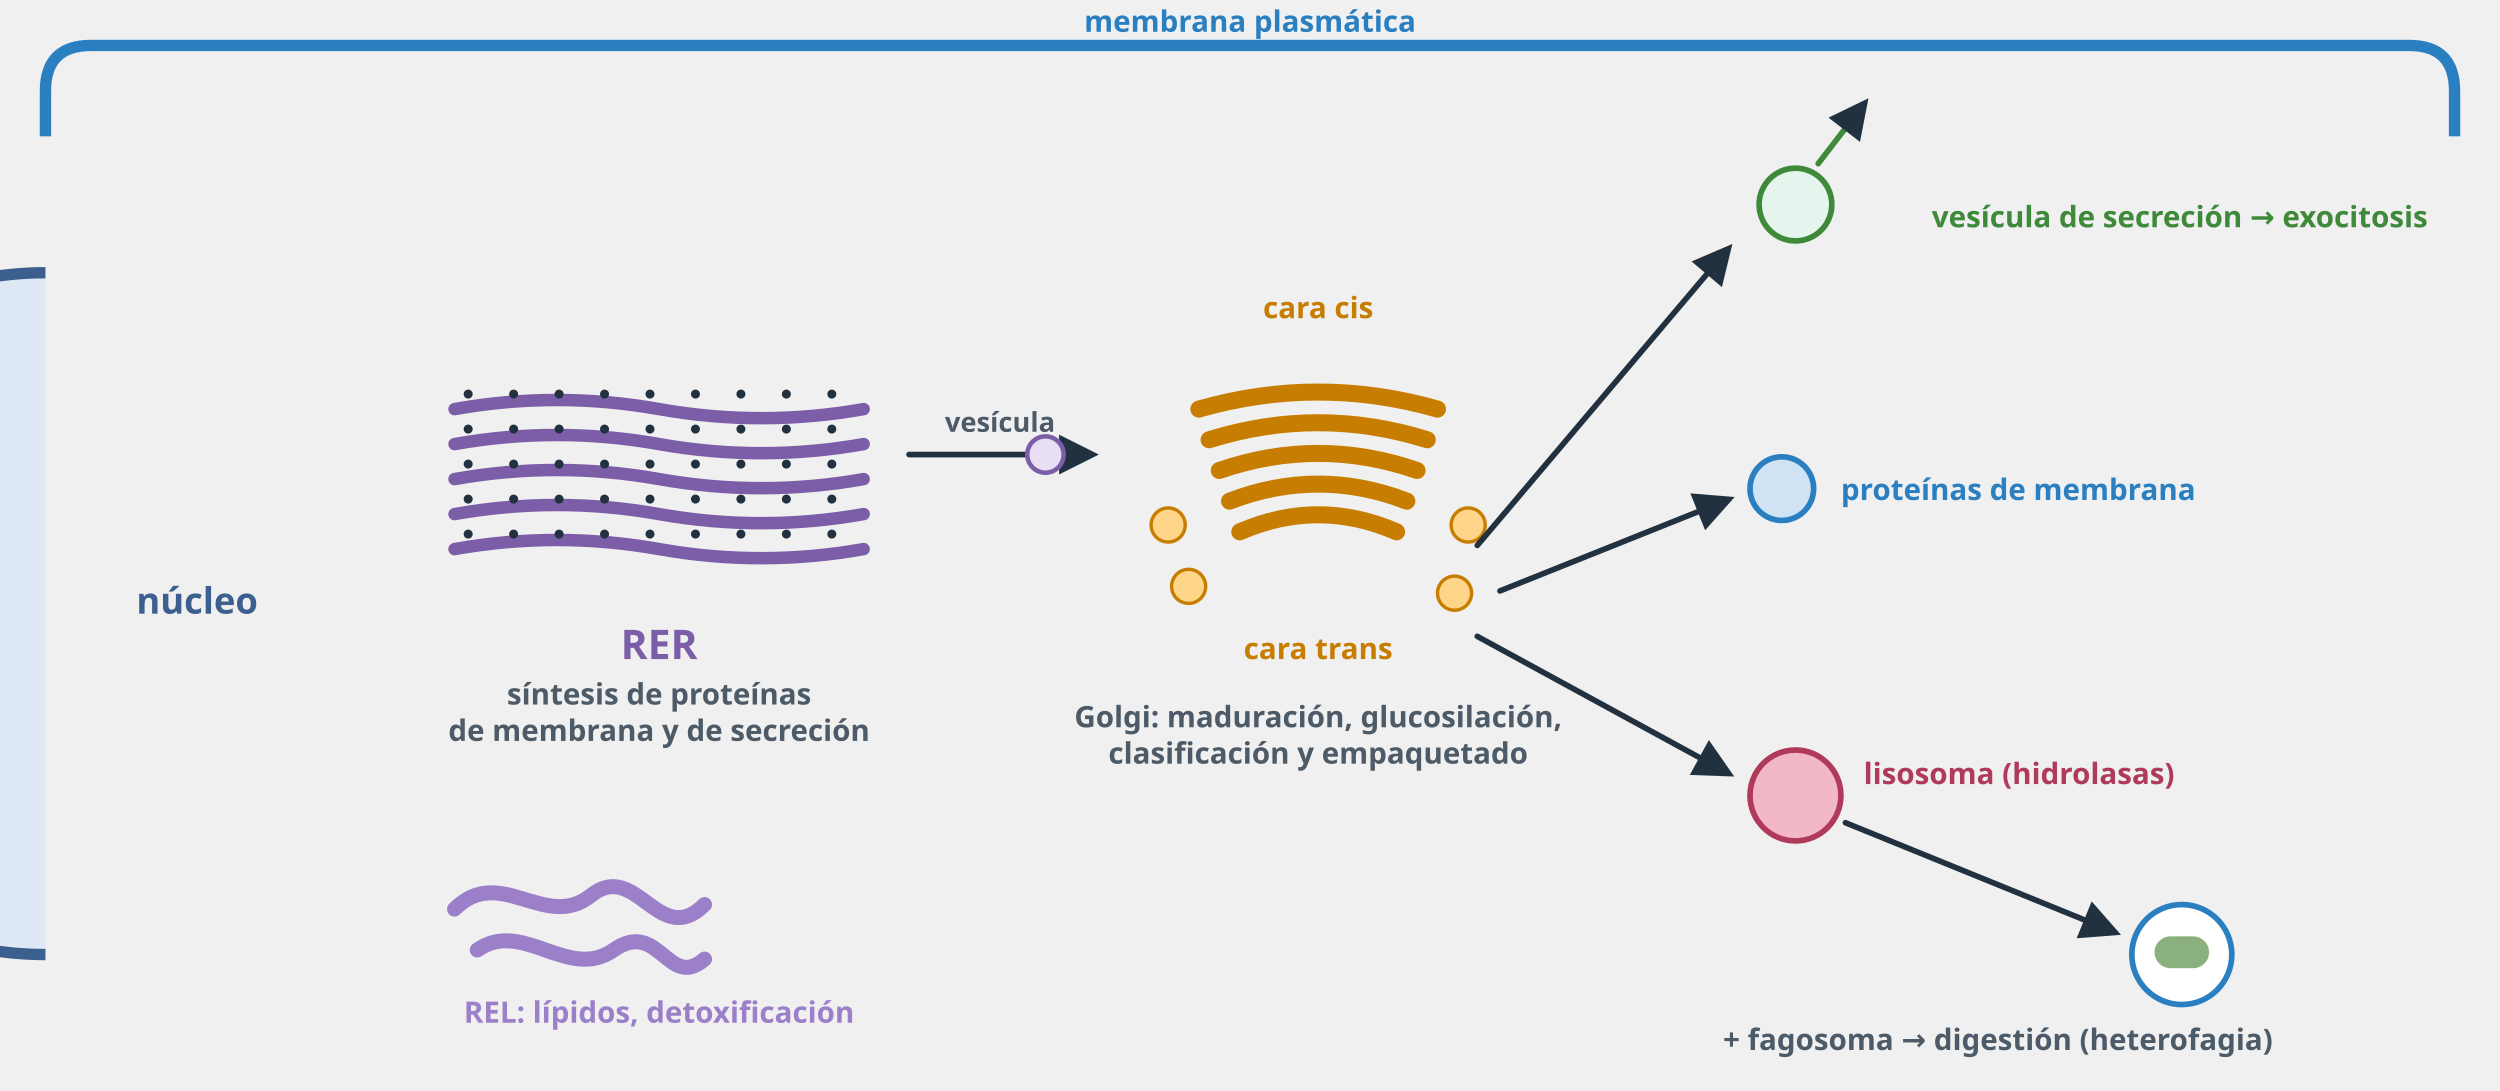
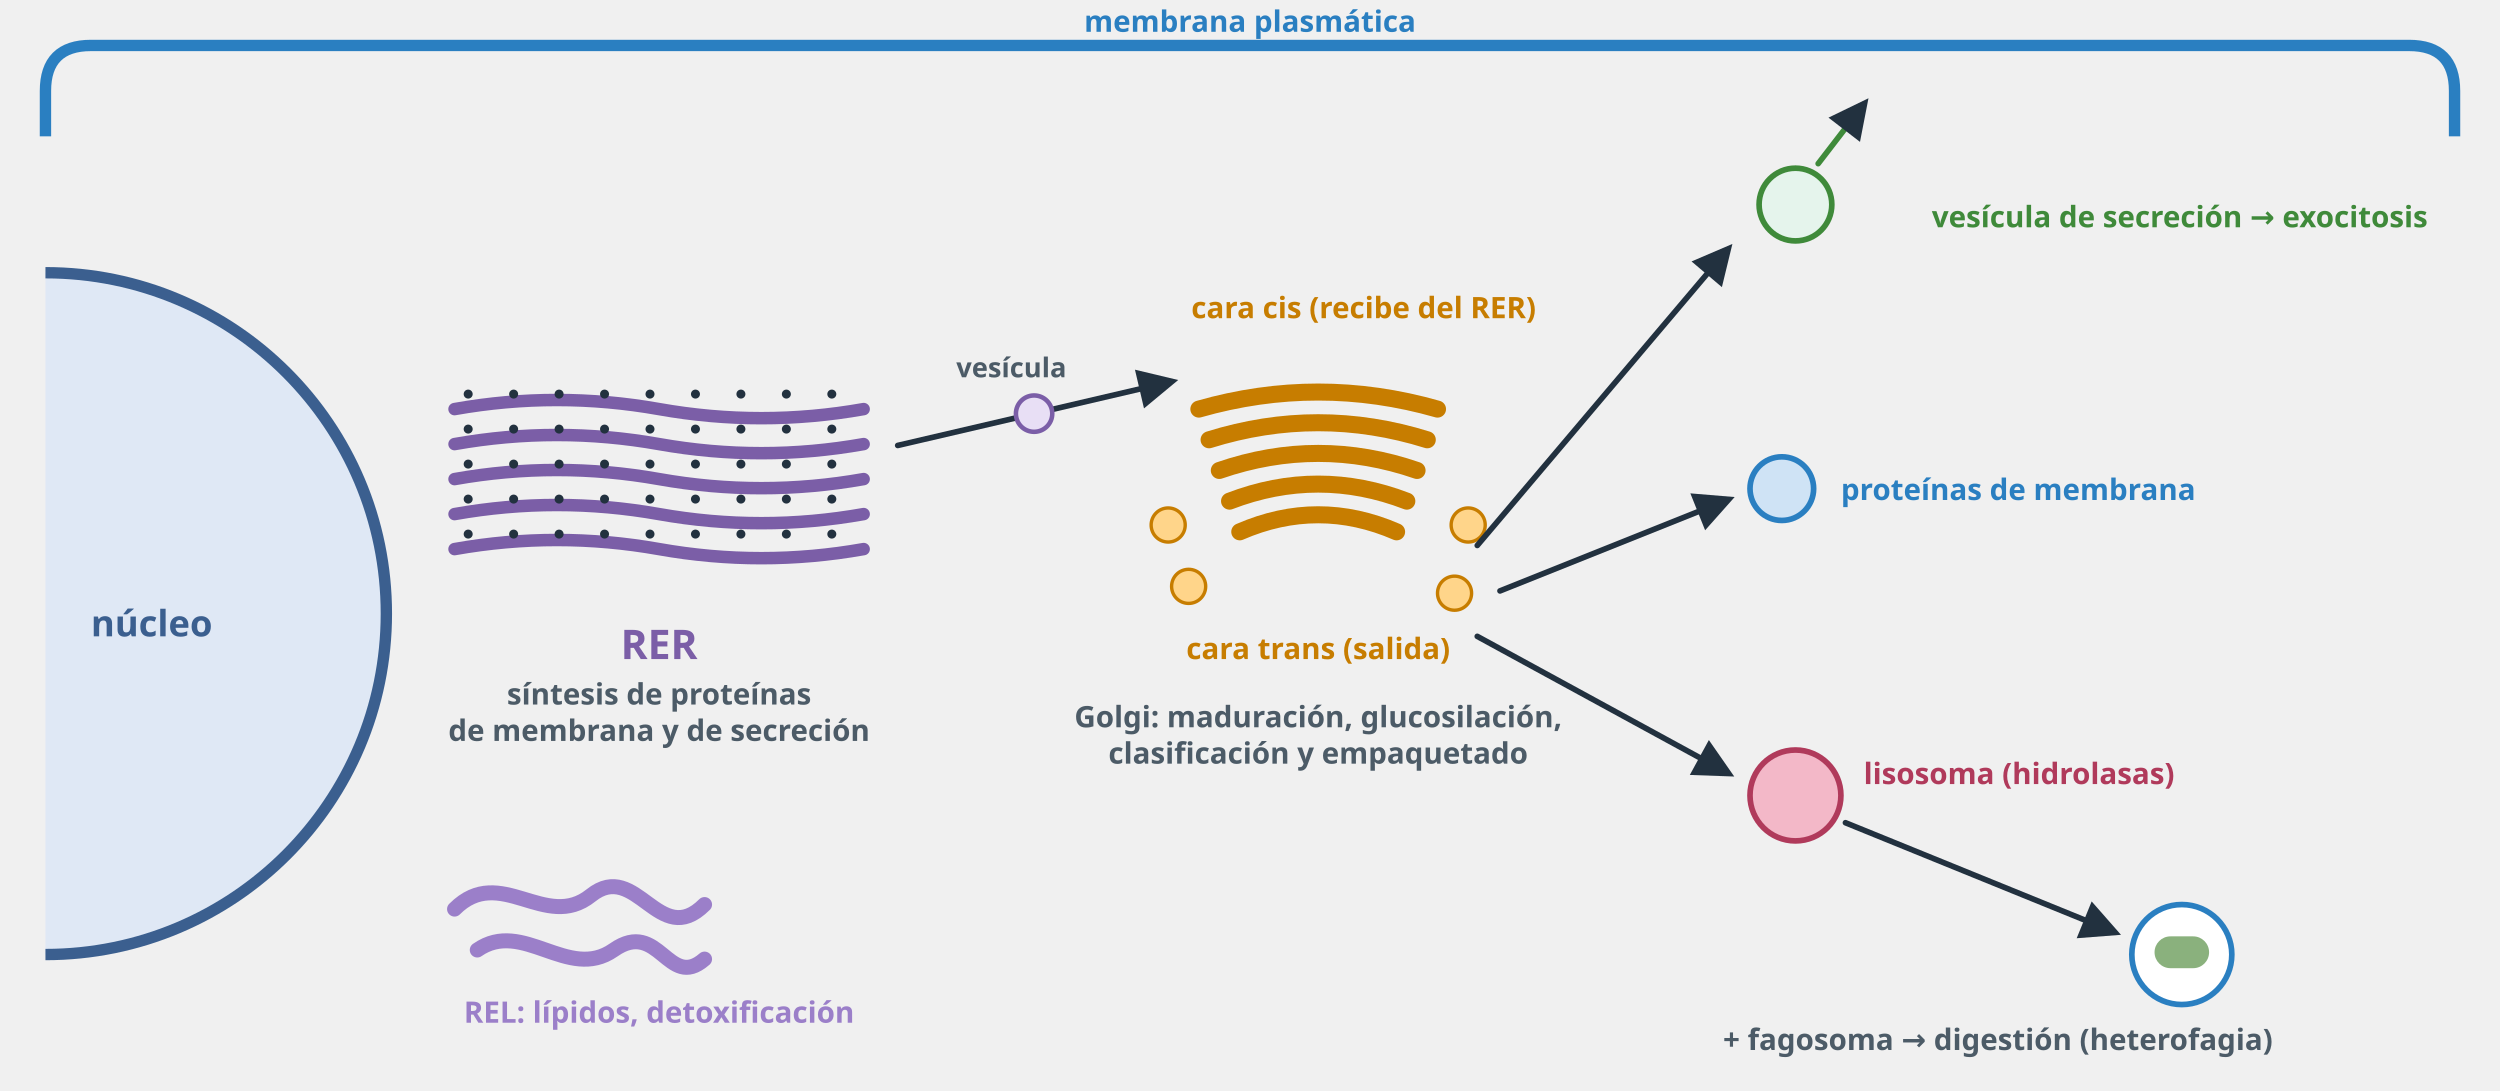
<svg xmlns="http://www.w3.org/2000/svg" viewBox="0 0 1100 480" role="img" font-family="Nunito, 'Segoe UI', system-ui, sans-serif">
  <defs>
    <marker id="fl" viewBox="0 0 10 10" refX="8" refY="5" markerWidth="7" markerHeight="7" orient="auto-start-reverse">
      <path d="M0,0 L10,5 L0,10 z" fill="#2a7fc1" />
    </marker>
    <marker id="fk" viewBox="0 0 10 10" refX="8" refY="5" markerWidth="7" markerHeight="7" orient="auto-start-reverse">
      <path d="M0,0 L10,5 L0,10 z" fill="#22313f" />
    </marker>
    <radialGradient id="gO" cx="35%" cy="35%" r="70%">
      <stop offset="0" stop-color="#f08a7e" />
      <stop offset="1" stop-color="#c0392b" />
    </radialGradient>
    <radialGradient id="gH" cx="35%" cy="35%" r="70%">
      <stop offset="0" stop-color="#ffffff" />
      <stop offset="1" stop-color="#d5dde3" />
    </radialGradient>
  </defs>
  <path d="M20,60 L20,40 Q20,20 40,20 L1060,20 Q1080,20 1080,40 L1080,60" fill="none" stroke="#2a7fc1" stroke-width="5" />
  <text x="550.0" y="14.0" font-size="13" text-anchor="middle" font-weight="900" fill="#2a7fc1">membrana plasmática</text>
-   <path d="M20,420 A150,150 0 0 1 20,120" fill="#dfe8f5" stroke="#3b5f8f" stroke-width="5" />
-   <text x="60.0" y="270.0" font-size="16" text-anchor="start" font-weight="900" fill="#3b5f8f">núcleo</text>
+   <path d="M20,420 A150,150 0 0 0 20,120" fill="#dfe8f5" stroke="#3b5f8f" stroke-width="5" />
+   <text x="40.0" y="280.0" font-size="16" text-anchor="start" font-weight="900" fill="#3b5f8f">núcleo</text>
  <path d="M200,180.0 q45.0,-8 90.0,0 t90.0,0" fill="none" stroke="#7b5ea7" stroke-width="5.5" stroke-linecap="round" />
  <circle cx="206.0" cy="173.4" r="1.98" fill="#22313f" />
  <circle cx="226.0" cy="173.4" r="1.98" fill="#22313f" />
  <circle cx="246.0" cy="173.4" r="1.98" fill="#22313f" />
  <circle cx="266.0" cy="173.4" r="1.98" fill="#22313f" />
  <circle cx="286.0" cy="173.4" r="1.98" fill="#22313f" />
  <circle cx="306.0" cy="173.4" r="1.98" fill="#22313f" />
  <circle cx="326.0" cy="173.4" r="1.98" fill="#22313f" />
  <circle cx="346.0" cy="173.4" r="1.98" fill="#22313f" />
  <circle cx="366.0" cy="173.4" r="1.98" fill="#22313f" />
  <path d="M200,195.4 q45.0,-8 90.0,0 t90.0,0" fill="none" stroke="#7b5ea7" stroke-width="5.5" stroke-linecap="round" />
  <circle cx="206.0" cy="188.8" r="1.98" fill="#22313f" />
  <circle cx="226.0" cy="188.8" r="1.98" fill="#22313f" />
  <circle cx="246.0" cy="188.8" r="1.98" fill="#22313f" />
  <circle cx="266.0" cy="188.8" r="1.98" fill="#22313f" />
  <circle cx="286.0" cy="188.8" r="1.98" fill="#22313f" />
  <circle cx="306.0" cy="188.8" r="1.98" fill="#22313f" />
  <circle cx="326.0" cy="188.8" r="1.98" fill="#22313f" />
  <circle cx="346.0" cy="188.8" r="1.98" fill="#22313f" />
  <circle cx="366.0" cy="188.8" r="1.98" fill="#22313f" />
  <path d="M200,210.8 q45.0,-8 90.0,0 t90.0,0" fill="none" stroke="#7b5ea7" stroke-width="5.5" stroke-linecap="round" />
  <circle cx="206.0" cy="204.2" r="1.98" fill="#22313f" />
  <circle cx="226.0" cy="204.2" r="1.98" fill="#22313f" />
  <circle cx="246.0" cy="204.2" r="1.98" fill="#22313f" />
  <circle cx="266.0" cy="204.2" r="1.98" fill="#22313f" />
  <circle cx="286.0" cy="204.2" r="1.98" fill="#22313f" />
  <circle cx="306.0" cy="204.2" r="1.98" fill="#22313f" />
  <circle cx="326.0" cy="204.2" r="1.98" fill="#22313f" />
  <circle cx="346.0" cy="204.2" r="1.98" fill="#22313f" />
  <circle cx="366.0" cy="204.2" r="1.98" fill="#22313f" />
  <path d="M200,226.2 q45.0,-8 90.0,0 t90.0,0" fill="none" stroke="#7b5ea7" stroke-width="5.5" stroke-linecap="round" />
  <circle cx="206.0" cy="219.6" r="1.98" fill="#22313f" />
  <circle cx="226.0" cy="219.6" r="1.98" fill="#22313f" />
  <circle cx="246.0" cy="219.6" r="1.98" fill="#22313f" />
  <circle cx="266.0" cy="219.6" r="1.98" fill="#22313f" />
  <circle cx="286.0" cy="219.6" r="1.98" fill="#22313f" />
  <circle cx="306.0" cy="219.6" r="1.98" fill="#22313f" />
  <circle cx="326.0" cy="219.6" r="1.98" fill="#22313f" />
  <circle cx="346.0" cy="219.6" r="1.98" fill="#22313f" />
  <circle cx="366.0" cy="219.6" r="1.98" fill="#22313f" />
  <path d="M200,241.6 q45.0,-8 90.0,0 t90.0,0" fill="none" stroke="#7b5ea7" stroke-width="5.5" stroke-linecap="round" />
  <circle cx="206.0" cy="235.0" r="1.98" fill="#22313f" />
  <circle cx="226.0" cy="235.0" r="1.98" fill="#22313f" />
  <circle cx="246.0" cy="235.0" r="1.98" fill="#22313f" />
  <circle cx="266.0" cy="235.0" r="1.98" fill="#22313f" />
  <circle cx="286.0" cy="235.0" r="1.98" fill="#22313f" />
  <circle cx="306.0" cy="235.0" r="1.98" fill="#22313f" />
  <circle cx="326.0" cy="235.0" r="1.98" fill="#22313f" />
  <circle cx="346.0" cy="235.0" r="1.98" fill="#22313f" />
  <circle cx="366.0" cy="235.0" r="1.98" fill="#22313f" />
  <text x="290.0" y="290.0" font-size="18" text-anchor="middle" font-weight="900" fill="#7b5ea7">RER</text>
  <text x="290.0" y="310.0" font-size="13" text-anchor="middle" font-weight="800" fill="#4c5b67">síntesis de proteínas</text>
  <text x="290.0" y="326.0" font-size="13" text-anchor="middle" font-weight="800" fill="#4c5b67">de membrana y de secreción</text>
  <path d="M200,400 c20,-20 40,10 60,-6 s30,24 50,4 M210,418 c20,-14 40,14 60,0 s24,18 40,4" fill="none" stroke="#9b7fc9" stroke-width="6.6" stroke-linecap="round" />
  <text x="290.0" y="450.0" font-size="13" text-anchor="middle" font-weight="800" fill="#9b7fc9">REL: lípidos, detoxificación</text>
-   <line x1="400.0" y1="200.0" x2="480.0" y2="200.0" stroke="#22313f" stroke-width="2.5" stroke-linecap="round" marker-end="url(#fk)" />
-   <text x="440.0" y="190.0" font-size="12" text-anchor="middle" font-weight="800" fill="#4c5b67">vesícula</text>
-   <circle cx="460" cy="200" r="8" fill="#e8dff5" stroke="#7b5ea7" stroke-width="2" />
+   <line x1="395.0" y1="196.0" x2="515.0" y2="168.0" stroke="#22313f" stroke-width="2.5" stroke-linecap="round" marker-end="url(#fk)" />
+   <text x="445.0" y="166.0" font-size="12" text-anchor="middle" font-weight="800" fill="#4c5b67">vesícula</text>
+   <circle cx="455" cy="182" r="8" fill="#e8dff5" stroke="#7b5ea7" stroke-width="2" />
  <path d="M527.5,180.0 Q580,165.0 632.5,180.0" fill="none" stroke="#c77d00" stroke-width="7.5" stroke-linecap="round" />
  <path d="M532.0,193.5 Q580,178.5 628.0,193.5" fill="none" stroke="#c77d00" stroke-width="7.5" stroke-linecap="round" />
  <path d="M536.5,207.0 Q580,192.0 623.5,207.0" fill="none" stroke="#c77d00" stroke-width="7.5" stroke-linecap="round" />
  <path d="M541.0,220.5 Q580,205.5 619.0,220.5" fill="none" stroke="#c77d00" stroke-width="7.5" stroke-linecap="round" />
  <path d="M545.5,234.0 Q580,219.0 614.5,234.0" fill="none" stroke="#c77d00" stroke-width="7.5" stroke-linecap="round" />
  <circle cx="514.0" cy="231.0" r="7.5" fill="#ffd58a" stroke="#c77d00" stroke-width="1.5" />
  <circle cx="646.0" cy="231.0" r="7.5" fill="#ffd58a" stroke="#c77d00" stroke-width="1.5" />
  <circle cx="523.0" cy="258.0" r="7.5" fill="#ffd58a" stroke="#c77d00" stroke-width="1.5" />
  <circle cx="640.0" cy="261.0" r="7.5" fill="#ffd58a" stroke="#c77d00" stroke-width="1.5" />
-   <text x="580.0" y="140.0" font-size="13" text-anchor="middle" font-weight="900" fill="#c77d00">cara cis</text>
-   <text x="580.0" y="290.0" font-size="13" text-anchor="middle" font-weight="900" fill="#c77d00">cara trans</text>
+   <text x="600.0" y="140.0" font-size="13" text-anchor="middle" font-weight="900" fill="#c77d00">cara cis (recibe del RER)</text>
+   <text x="580.0" y="290.0" font-size="13" text-anchor="middle" font-weight="900" fill="#c77d00">cara trans (salida)</text>
  <text x="580.0" y="320.0" font-size="13" text-anchor="middle" font-weight="800" fill="#4c5b67">Golgi: maduración, glucosilación,</text>
  <text x="580.0" y="336.0" font-size="13" text-anchor="middle" font-weight="800" fill="#4c5b67">clasificación y empaquetado</text>
  <line x1="650.0" y1="240.0" x2="760.0" y2="110.0" stroke="#22313f" stroke-width="2.5" stroke-linecap="round" marker-end="url(#fk)" />
  <circle cx="790" cy="90" r="16" fill="#e5f4ec" stroke="#3f8a3a" stroke-width="2.5" />
  <line x1="800.0" y1="72.0" x2="820.0" y2="46.0" stroke="#3f8a3a" stroke-width="2.5" stroke-linecap="round" marker-end="url(#fk)" />
  <text x="850.0" y="100.0" font-size="13" text-anchor="start" font-weight="900" fill="#3f8a3a">vesícula de secreción → exocitosis</text>
  <line x1="660.0" y1="260.0" x2="760.0" y2="220.0" stroke="#22313f" stroke-width="2.5" stroke-linecap="round" marker-end="url(#fk)" />
  <circle cx="784" cy="215" r="14" fill="#cfe3f5" stroke="#2a7fc1" stroke-width="2.5" />
  <text x="810.0" y="220.0" font-size="13" text-anchor="start" font-weight="900" fill="#2a7fc1">proteínas de membrana</text>
  <line x1="650.0" y1="280.0" x2="760.0" y2="340.0" stroke="#22313f" stroke-width="2.5" stroke-linecap="round" marker-end="url(#fk)" />
  <circle cx="790" cy="350" r="20" fill="#f3b8c8" stroke="#b03a5b" stroke-width="2.5" />
  <text x="820.0" y="345.0" font-size="13" text-anchor="start" font-weight="900" fill="#b03a5b">lisosoma (hidrolasas)</text>
  <circle cx="960" cy="420" r="22" fill="#fff" stroke="#2a7fc1" stroke-width="2.5" />
  <rect x="948" y="412" width="24" height="14" rx="7" fill="#8ab17d" />
  <line x1="812.0" y1="362.0" x2="930.0" y2="410.0" stroke="#22313f" stroke-width="2.5" stroke-linecap="round" marker-end="url(#fk)" />
  <text x="1000.0" y="462.0" font-size="13" text-anchor="end" font-weight="800" fill="#4c5b67">+ fagosoma → digestión (heterofagia)</text>
</svg>
